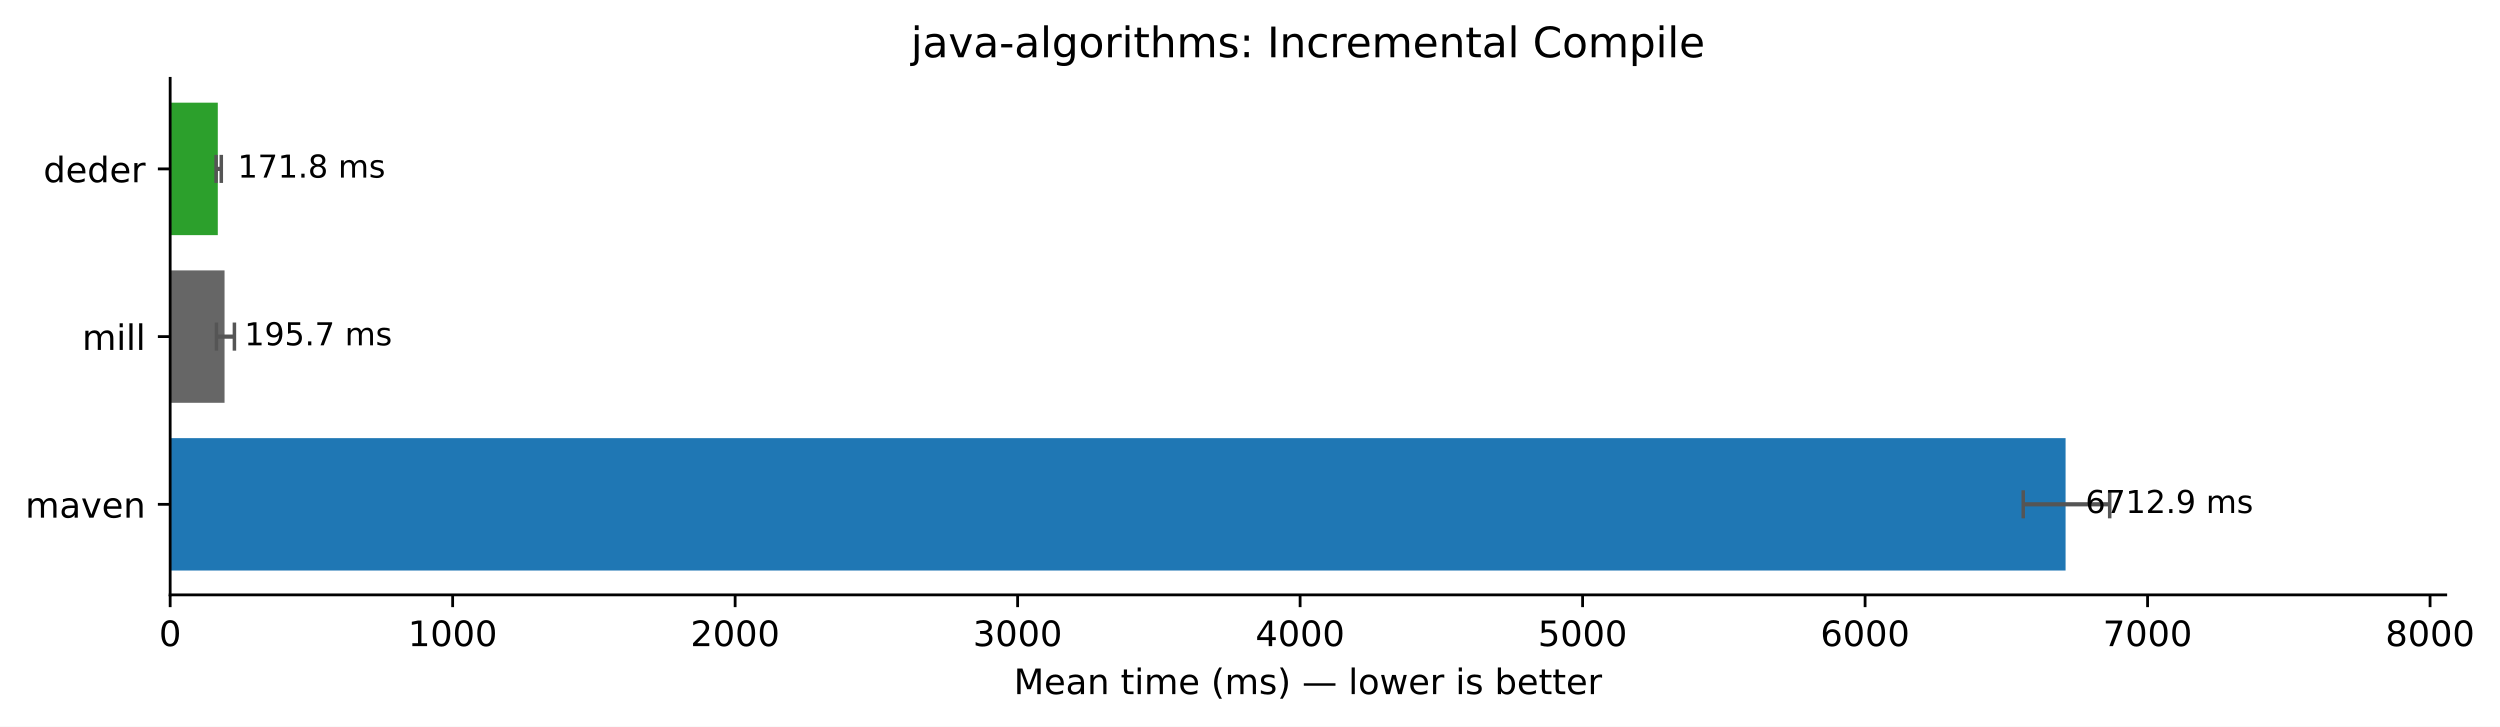
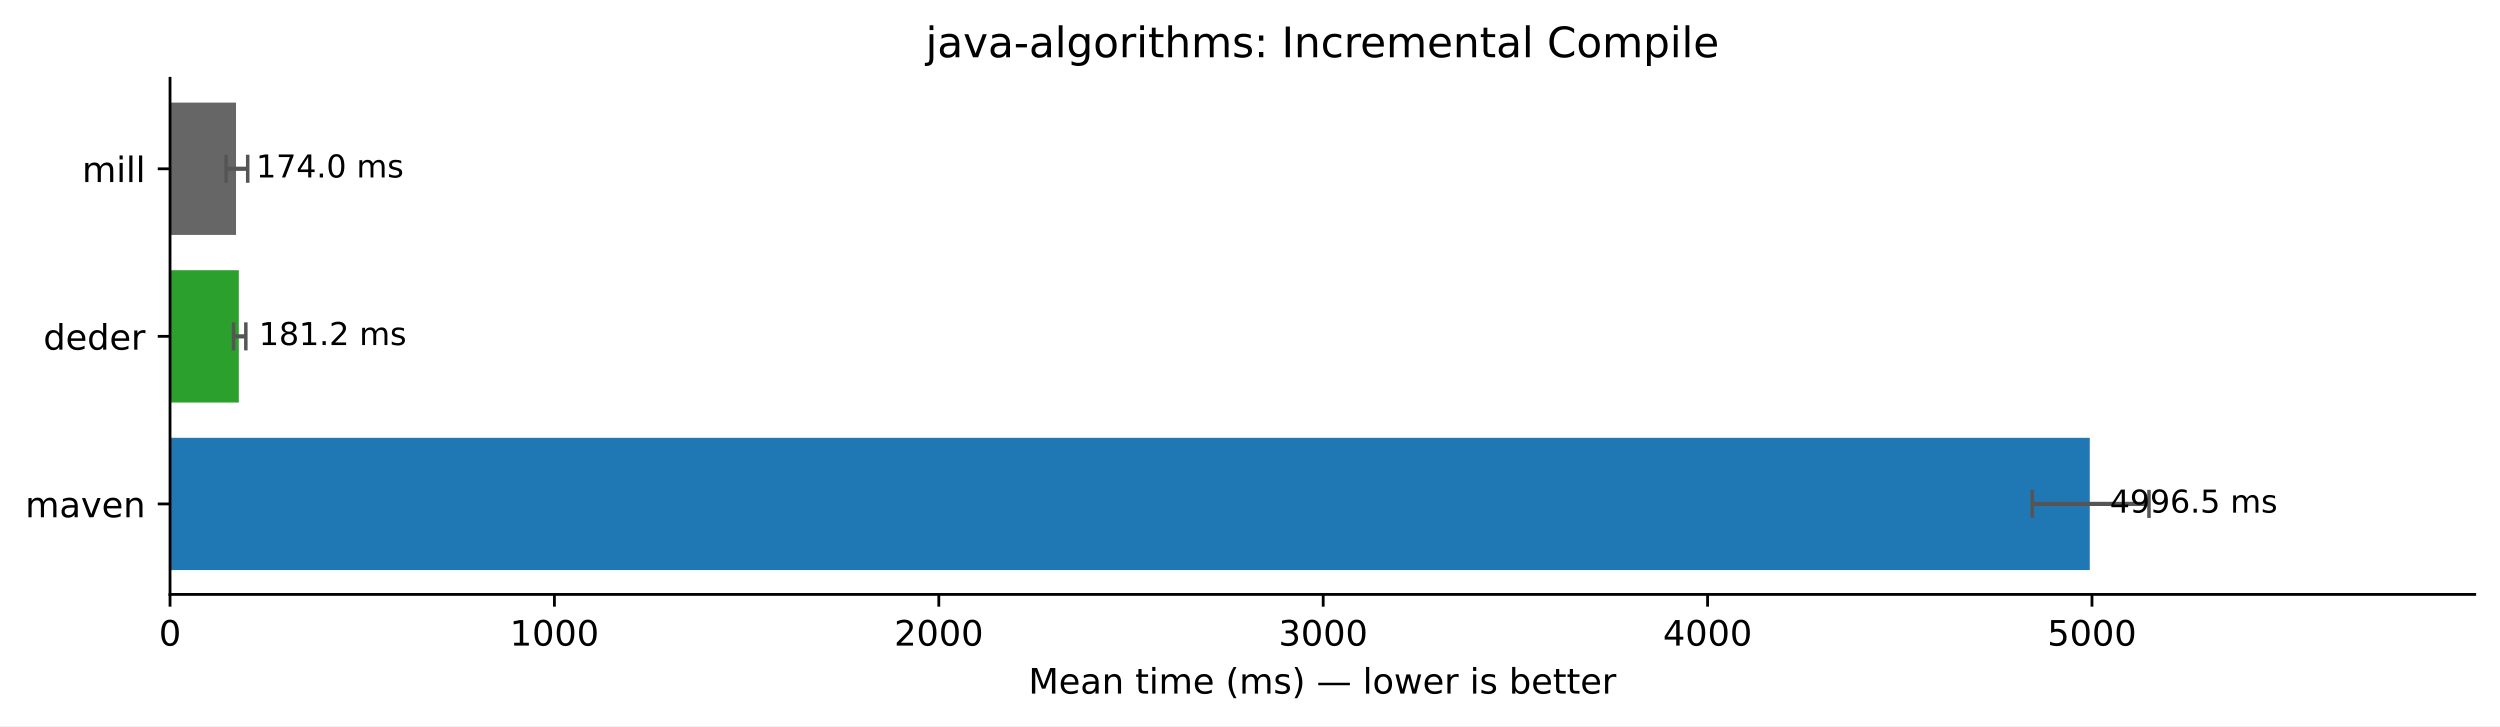
- <svg xmlns="http://www.w3.org/2000/svg" xmlns:xlink="http://www.w3.org/1999/xlink" width="712.247pt" height="207.034pt" viewBox="0 0 712.247 207.034" version="1.1">
+ <svg xmlns="http://www.w3.org/2000/svg" xmlns:xlink="http://www.w3.org/1999/xlink" width="712.788pt" height="207.034pt" viewBox="0 0 712.788 207.034" version="1.1">
  <defs>
    <style type="text/css">*{stroke-linejoin: round; stroke-linecap: butt}</style>
  </defs>
  <g id="figure_1">
    <g id="patch_1">
-       <path d="M 0 207.034  L 712.247 207.034  L 712.247 0  L 0 0  z " style="fill: #ffffff" />
+       <path d="M 0 207.034  L 712.788 207.034  L 712.788 0  L 0 0  z " style="fill: #ffffff" />
    </g>
    <g id="axes_1">
      <g id="patch_2">
-         <path d="M 48.478 169.478  L 696.783 169.478  L 696.783 22.318  L 48.478 22.318  z " style="fill: #ffffff" />
+         <path d="M 48.478 169.478  L 705.588 169.478  L 705.588 22.318  L 48.478 22.318  z " style="fill: #ffffff" />
      </g>
      <g id="patch_3">
-         <path d="M 48.478 162.789  L 588.732 162.789  L 588.732 124.566  L 48.478 124.566  z " clip-path="url(#p1478f47586)" style="fill: #1f77b4; stroke: #ffffff; stroke-width: 0.5; stroke-linejoin: miter" />
+         <path d="M 48.478 162.789  L 596.07 162.789  L 596.07 124.566  L 48.478 124.566  z " clip-path="url(#pb876ff9310)" style="fill: #1f77b4; stroke: #ffffff; stroke-width: 0.5; stroke-linejoin: miter" />
      </g>
      <g id="patch_4">
-         <path d="M 48.478 115.01  L 64.225 115.01  L 64.225 76.786  L 48.478 76.786  z " clip-path="url(#p1478f47586)" style="fill: #666666; stroke: #ffffff; stroke-width: 0.5; stroke-linejoin: miter" />
+         <path d="M 48.478 115.01  L 68.339 115.01  L 68.339 76.786  L 48.478 76.786  z " clip-path="url(#pb876ff9310)" style="fill: #2ca02c; stroke: #ffffff; stroke-width: 0.5; stroke-linejoin: miter" />
      </g>
      <g id="patch_5">
-         <path d="M 48.478 67.231  L 62.302 67.231  L 62.302 29.007  L 48.478 29.007  z " clip-path="url(#p1478f47586)" style="fill: #2ca02c; stroke: #ffffff; stroke-width: 0.5; stroke-linejoin: miter" />
+         <path d="M 48.478 67.231  L 67.546 67.231  L 67.546 29.007  L 48.478 29.007  z " clip-path="url(#pb876ff9310)" style="fill: #666666; stroke: #ffffff; stroke-width: 0.5; stroke-linejoin: miter" />
      </g>
      <g id="matplotlib.axis_1">
        <g id="xtick_1">
          <g id="line2d_1">
            <defs>
-               <path id="m30f7556186" d="M 0 0  L 0 3.5  " style="stroke: #000000; stroke-width: 0.8" />
+               <path id="m3abe43e87b" d="M 0 0  L 0 3.5  " style="stroke: #000000; stroke-width: 0.8" />
            </defs>
            <g>
-               <use xlink:href="#m30f7556186" x="48.478" y="169.478" style="stroke: #000000; stroke-width: 0.8" />
+               <use xlink:href="#m3abe43e87b" x="48.478" y="169.478" style="stroke: #000000; stroke-width: 0.8" />
            </g>
          </g>
          <g id="text_1">
            <g transform="translate(45.29688 184.0766) scale(0.1 -0.1)">
              <defs>
                <path id="DejaVuSans-30" d="M 2034 4250  Q 1547 4250 1301 3770  Q 1056 3291 1056 2328  Q 1056 1369 1301 889  Q 1547 409 2034 409  Q 2525 409 2770 889  Q 3016 1369 3016 2328  Q 3016 3291 2770 3770  Q 2525 4250 2034 4250  z M 2034 4750  Q 2819 4750 3233 4129  Q 3647 3509 3647 2328  Q 3647 1150 3233 529  Q 2819 -91 2034 -91  Q 1250 -91 836 529  Q 422 1150 422 2328  Q 422 3509 836 4129  Q 1250 4750 2034 4750  z " transform="scale(0.015625)" />
              </defs>
              <use xlink:href="#DejaVuSans-30" />
            </g>
          </g>
        </g>
        <g id="xtick_2">
          <g id="line2d_2">
            <g>
-               <use xlink:href="#m30f7556186" x="128.959" y="169.478" style="stroke: #000000; stroke-width: 0.8" />
+               <use xlink:href="#m3abe43e87b" x="158.073" y="169.478" style="stroke: #000000; stroke-width: 0.8" />
            </g>
          </g>
          <g id="text_2">
-             <g transform="translate(116.2336 184.0766) scale(0.1 -0.1)">
+             <g transform="translate(145.348 184.0766) scale(0.1 -0.1)">
              <defs>
                <path id="DejaVuSans-31" d="M 794 531  L 1825 531  L 1825 4091  L 703 3866  L 703 4441  L 1819 4666  L 2450 4666  L 2450 531  L 3481 531  L 3481 0  L 794 0  L 794 531  z " transform="scale(0.015625)" />
              </defs>
              <use xlink:href="#DejaVuSans-31" />
              <use xlink:href="#DejaVuSans-30" transform="translate(63.62305 0)" />
              <use xlink:href="#DejaVuSans-30" transform="translate(127.2461 0)" />
              <use xlink:href="#DejaVuSans-30" transform="translate(190.8691 0)" />
            </g>
          </g>
        </g>
        <g id="xtick_3">
          <g id="line2d_3">
            <g>
-               <use xlink:href="#m30f7556186" x="209.439" y="169.478" style="stroke: #000000; stroke-width: 0.8" />
+               <use xlink:href="#m3abe43e87b" x="267.668" y="169.478" style="stroke: #000000; stroke-width: 0.8" />
            </g>
          </g>
          <g id="text_3">
-             <g transform="translate(196.714 184.0766) scale(0.1 -0.1)">
+             <g transform="translate(254.9429 184.0766) scale(0.1 -0.1)">
              <defs>
                <path id="DejaVuSans-32" d="M 1228 531  L 3431 531  L 3431 0  L 469 0  L 469 531  Q 828 903 1448 1529  Q 2069 2156 2228 2338  Q 2531 2678 2651 2914  Q 2772 3150 2772 3378  Q 2772 3750 2511 3984  Q 2250 4219 1831 4219  Q 1534 4219 1204 4116  Q 875 4013 500 3803  L 500 4441  Q 881 4594 1212 4672  Q 1544 4750 1819 4750  Q 2544 4750 2975 4387  Q 3406 4025 3406 3419  Q 3406 3131 3298 2873  Q 3191 2616 2906 2266  Q 2828 2175 2409 1742  Q 1991 1309 1228 531  z " transform="scale(0.015625)" />
              </defs>
              <use xlink:href="#DejaVuSans-32" />
              <use xlink:href="#DejaVuSans-30" transform="translate(63.62305 0)" />
              <use xlink:href="#DejaVuSans-30" transform="translate(127.2461 0)" />
              <use xlink:href="#DejaVuSans-30" transform="translate(190.8691 0)" />
            </g>
          </g>
        </g>
        <g id="xtick_4">
          <g id="line2d_4">
            <g>
-               <use xlink:href="#m30f7556186" x="289.919" y="169.478" style="stroke: #000000; stroke-width: 0.8" />
+               <use xlink:href="#m3abe43e87b" x="377.263" y="169.478" style="stroke: #000000; stroke-width: 0.8" />
            </g>
          </g>
          <g id="text_4">
-             <g transform="translate(277.1945 184.0766) scale(0.1 -0.1)">
+             <g transform="translate(364.5378 184.0766) scale(0.1 -0.1)">
              <defs>
                <path id="DejaVuSans-33" d="M 2597 2516  Q 3050 2419 3304 2112  Q 3559 1806 3559 1356  Q 3559 666 3084 287  Q 2609 -91 1734 -91  Q 1441 -91 1130 -33  Q 819 25 488 141  L 488 750  Q 750 597 1062 519  Q 1375 441 1716 441  Q 2309 441 2620 675  Q 2931 909 2931 1356  Q 2931 1769 2642 2001  Q 2353 2234 1838 2234  L 1294 2234  L 1294 2753  L 1863 2753  Q 2328 2753 2575 2939  Q 2822 3125 2822 3475  Q 2822 3834 2567 4026  Q 2313 4219 1838 4219  Q 1578 4219 1281 4162  Q 984 4106 628 3988  L 628 4550  Q 988 4650 1302 4700  Q 1616 4750 1894 4750  Q 2613 4750 3031 4423  Q 3450 4097 3450 3541  Q 3450 3153 3228 2886  Q 3006 2619 2597 2516  z " transform="scale(0.015625)" />
              </defs>
              <use xlink:href="#DejaVuSans-33" />
              <use xlink:href="#DejaVuSans-30" transform="translate(63.62305 0)" />
              <use xlink:href="#DejaVuSans-30" transform="translate(127.2461 0)" />
              <use xlink:href="#DejaVuSans-30" transform="translate(190.8691 0)" />
            </g>
          </g>
        </g>
        <g id="xtick_5">
          <g id="line2d_5">
            <g>
-               <use xlink:href="#m30f7556186" x="370.4" y="169.478" style="stroke: #000000; stroke-width: 0.8" />
+               <use xlink:href="#m3abe43e87b" x="486.858" y="169.478" style="stroke: #000000; stroke-width: 0.8" />
            </g>
          </g>
          <g id="text_5">
-             <g transform="translate(357.6749 184.0766) scale(0.1 -0.1)">
+             <g transform="translate(474.1327 184.0766) scale(0.1 -0.1)">
              <defs>
                <path id="DejaVuSans-34" d="M 2419 4116  L 825 1625  L 2419 1625  L 2419 4116  z M 2253 4666  L 3047 4666  L 3047 1625  L 3713 1625  L 3713 1100  L 3047 1100  L 3047 0  L 2419 0  L 2419 1100  L 313 1100  L 313 1709  L 2253 4666  z " transform="scale(0.015625)" />
              </defs>
              <use xlink:href="#DejaVuSans-34" />
              <use xlink:href="#DejaVuSans-30" transform="translate(63.62305 0)" />
              <use xlink:href="#DejaVuSans-30" transform="translate(127.2461 0)" />
              <use xlink:href="#DejaVuSans-30" transform="translate(190.8691 0)" />
            </g>
          </g>
        </g>
        <g id="xtick_6">
          <g id="line2d_6">
            <g>
-               <use xlink:href="#m30f7556186" x="450.88" y="169.478" style="stroke: #000000; stroke-width: 0.8" />
+               <use xlink:href="#m3abe43e87b" x="596.453" y="169.478" style="stroke: #000000; stroke-width: 0.8" />
            </g>
          </g>
          <g id="text_6">
-             <g transform="translate(438.1554 184.0766) scale(0.1 -0.1)">
+             <g transform="translate(583.7276 184.0766) scale(0.1 -0.1)">
              <defs>
                <path id="DejaVuSans-35" d="M 691 4666  L 3169 4666  L 3169 4134  L 1269 4134  L 1269 2991  Q 1406 3038 1543 3061  Q 1681 3084 1819 3084  Q 2600 3084 3056 2656  Q 3513 2228 3513 1497  Q 3513 744 3044 326  Q 2575 -91 1722 -91  Q 1428 -91 1123 -41  Q 819 9 494 109  L 494 744  Q 775 591 1075 516  Q 1375 441 1709 441  Q 2250 441 2565 725  Q 2881 1009 2881 1497  Q 2881 1984 2565 2268  Q 2250 2553 1709 2553  Q 1456 2553 1204 2497  Q 953 2441 691 2322  L 691 4666  z " transform="scale(0.015625)" />
              </defs>
              <use xlink:href="#DejaVuSans-35" />
              <use xlink:href="#DejaVuSans-30" transform="translate(63.62305 0)" />
              <use xlink:href="#DejaVuSans-30" transform="translate(127.2461 0)" />
              <use xlink:href="#DejaVuSans-30" transform="translate(190.8691 0)" />
            </g>
          </g>
        </g>
-         <g id="xtick_7">
-           <g id="line2d_7">
-             <g>
-               <use xlink:href="#m30f7556186" x="531.361" y="169.478" style="stroke: #000000; stroke-width: 0.8" />
-             </g>
-           </g>
-           <g id="text_7">
-             <g transform="translate(518.6358 184.0766) scale(0.1 -0.1)">
-               <defs>
-                 <path id="DejaVuSans-36" d="M 2113 2584  Q 1688 2584 1439 2293  Q 1191 2003 1191 1497  Q 1191 994 1439 701  Q 1688 409 2113 409  Q 2538 409 2786 701  Q 3034 994 3034 1497  Q 3034 2003 2786 2293  Q 2538 2584 2113 2584  z M 3366 4563  L 3366 3988  Q 3128 4100 2886 4159  Q 2644 4219 2406 4219  Q 1781 4219 1451 3797  Q 1122 3375 1075 2522  Q 1259 2794 1537 2939  Q 1816 3084 2150 3084  Q 2853 3084 3261 2657  Q 3669 2231 3669 1497  Q 3669 778 3244 343  Q 2819 -91 2113 -91  Q 1303 -91 875 529  Q 447 1150 447 2328  Q 447 3434 972 4092  Q 1497 4750 2381 4750  Q 2619 4750 2861 4703  Q 3103 4656 3366 4563  z " transform="scale(0.015625)" />
-               </defs>
-               <use xlink:href="#DejaVuSans-36" />
-               <use xlink:href="#DejaVuSans-30" transform="translate(63.62305 0)" />
-               <use xlink:href="#DejaVuSans-30" transform="translate(127.2461 0)" />
-               <use xlink:href="#DejaVuSans-30" transform="translate(190.8691 0)" />
-             </g>
-           </g>
-         </g>
-         <g id="xtick_8">
-           <g id="line2d_8">
-             <g>
-               <use xlink:href="#m30f7556186" x="611.841" y="169.478" style="stroke: #000000; stroke-width: 0.8" />
-             </g>
-           </g>
-           <g id="text_8">
-             <g transform="translate(599.1163 184.0766) scale(0.1 -0.1)">
-               <defs>
-                 <path id="DejaVuSans-37" d="M 525 4666  L 3525 4666  L 3525 4397  L 1831 0  L 1172 0  L 2766 4134  L 525 4134  L 525 4666  z " transform="scale(0.015625)" />
-               </defs>
-               <use xlink:href="#DejaVuSans-37" />
-               <use xlink:href="#DejaVuSans-30" transform="translate(63.62305 0)" />
-               <use xlink:href="#DejaVuSans-30" transform="translate(127.2461 0)" />
-               <use xlink:href="#DejaVuSans-30" transform="translate(190.8691 0)" />
-             </g>
-           </g>
-         </g>
-         <g id="xtick_9">
-           <g id="line2d_9">
-             <g>
-               <use xlink:href="#m30f7556186" x="692.322" y="169.478" style="stroke: #000000; stroke-width: 0.8" />
-             </g>
-           </g>
-           <g id="text_9">
-             <g transform="translate(679.5967 184.0766) scale(0.1 -0.1)">
-               <defs>
-                 <path id="DejaVuSans-38" d="M 2034 2216  Q 1584 2216 1326 1975  Q 1069 1734 1069 1313  Q 1069 891 1326 650  Q 1584 409 2034 409  Q 2484 409 2743 651  Q 3003 894 3003 1313  Q 3003 1734 2745 1975  Q 2488 2216 2034 2216  z M 1403 2484  Q 997 2584 770 2862  Q 544 3141 544 3541  Q 544 4100 942 4425  Q 1341 4750 2034 4750  Q 2731 4750 3128 4425  Q 3525 4100 3525 3541  Q 3525 3141 3298 2862  Q 3072 2584 2669 2484  Q 3125 2378 3379 2068  Q 3634 1759 3634 1313  Q 3634 634 3220 271  Q 2806 -91 2034 -91  Q 1263 -91 848 271  Q 434 634 434 1313  Q 434 1759 690 2068  Q 947 2378 1403 2484  z M 1172 3481  Q 1172 3119 1398 2916  Q 1625 2713 2034 2713  Q 2441 2713 2670 2916  Q 2900 3119 2900 3481  Q 2900 3844 2670 4047  Q 2441 4250 2034 4250  Q 1625 4250 1398 4047  Q 1172 3844 1172 3481  z " transform="scale(0.015625)" />
-               </defs>
-               <use xlink:href="#DejaVuSans-38" />
-               <use xlink:href="#DejaVuSans-30" transform="translate(63.62305 0)" />
-               <use xlink:href="#DejaVuSans-30" transform="translate(127.2461 0)" />
-               <use xlink:href="#DejaVuSans-30" transform="translate(190.8691 0)" />
-             </g>
-           </g>
-         </g>
-         <g id="text_10">
-           <g transform="translate(288.8337 197.7547) scale(0.1 -0.1)">
+         <g id="text_7">
+           <g transform="translate(293.2362 197.7547) scale(0.1 -0.1)">
            <defs>
              <path id="DejaVuSans-4d" d="M 628 4666  L 1569 4666  L 2759 1491  L 3956 4666  L 4897 4666  L 4897 0  L 4281 0  L 4281 4097  L 3078 897  L 2444 897  L 1241 4097  L 1241 0  L 628 0  L 628 4666  z " transform="scale(0.015625)" />
              <path id="DejaVuSans-65" d="M 3597 1894  L 3597 1613  L 953 1613  Q 991 1019 1311 708  Q 1631 397 2203 397  Q 2534 397 2845 478  Q 3156 559 3463 722  L 3463 178  Q 3153 47 2828 -22  Q 2503 -91 2169 -91  Q 1331 -91 842 396  Q 353 884 353 1716  Q 353 2575 817 3079  Q 1281 3584 2069 3584  Q 2775 3584 3186 3129  Q 3597 2675 3597 1894  z M 3022 2063  Q 3016 2534 2758 2815  Q 2500 3097 2075 3097  Q 1594 3097 1305 2825  Q 1016 2553 972 2059  L 3022 2063  z " transform="scale(0.015625)" />
              <path id="DejaVuSans-61" d="M 2194 1759  Q 1497 1759 1228 1600  Q 959 1441 959 1056  Q 959 750 1161 570  Q 1363 391 1709 391  Q 2188 391 2477 730  Q 2766 1069 2766 1631  L 2766 1759  L 2194 1759  z M 3341 1997  L 3341 0  L 2766 0  L 2766 531  Q 2569 213 2275 61  Q 1981 -91 1556 -91  Q 1019 -91 701 211  Q 384 513 384 1019  Q 384 1609 779 1909  Q 1175 2209 1959 2209  L 2766 2209  L 2766 2266  Q 2766 2663 2505 2880  Q 2244 3097 1772 3097  Q 1472 3097 1187 3025  Q 903 2953 641 2809  L 641 3341  Q 956 3463 1253 3523  Q 1550 3584 1831 3584  Q 2591 3584 2966 3190  Q 3341 2797 3341 1997  z " transform="scale(0.015625)" />
              <path id="DejaVuSans-6e" d="M 3513 2113  L 3513 0  L 2938 0  L 2938 2094  Q 2938 2591 2744 2837  Q 2550 3084 2163 3084  Q 1697 3084 1428 2787  Q 1159 2491 1159 1978  L 1159 0  L 581 0  L 581 3500  L 1159 3500  L 1159 2956  Q 1366 3272 1645 3428  Q 1925 3584 2291 3584  Q 2894 3584 3203 3211  Q 3513 2838 3513 2113  z " transform="scale(0.015625)" />
              <path id="DejaVuSans-20" transform="scale(0.015625)" />
              <path id="DejaVuSans-74" d="M 1172 4494  L 1172 3500  L 2356 3500  L 2356 3053  L 1172 3053  L 1172 1153  Q 1172 725 1289 603  Q 1406 481 1766 481  L 2356 481  L 2356 0  L 1766 0  Q 1100 0 847 248  Q 594 497 594 1153  L 594 3053  L 172 3053  L 172 3500  L 594 3500  L 594 4494  L 1172 4494  z " transform="scale(0.015625)" />
              <path id="DejaVuSans-69" d="M 603 3500  L 1178 3500  L 1178 0  L 603 0  L 603 3500  z M 603 4863  L 1178 4863  L 1178 4134  L 603 4134  L 603 4863  z " transform="scale(0.015625)" />
              <path id="DejaVuSans-6d" d="M 3328 2828  Q 3544 3216 3844 3400  Q 4144 3584 4550 3584  Q 5097 3584 5394 3201  Q 5691 2819 5691 2113  L 5691 0  L 5113 0  L 5113 2094  Q 5113 2597 4934 2840  Q 4756 3084 4391 3084  Q 3944 3084 3684 2787  Q 3425 2491 3425 1978  L 3425 0  L 2847 0  L 2847 2094  Q 2847 2600 2669 2842  Q 2491 3084 2119 3084  Q 1678 3084 1418 2786  Q 1159 2488 1159 1978  L 1159 0  L 581 0  L 581 3500  L 1159 3500  L 1159 2956  Q 1356 3278 1631 3431  Q 1906 3584 2284 3584  Q 2666 3584 2933 3390  Q 3200 3197 3328 2828  z " transform="scale(0.015625)" />
              <path id="DejaVuSans-28" d="M 1984 4856  Q 1566 4138 1362 3434  Q 1159 2731 1159 2009  Q 1159 1288 1364 580  Q 1569 -128 1984 -844  L 1484 -844  Q 1016 -109 783 600  Q 550 1309 550 2009  Q 550 2706 781 3412  Q 1013 4119 1484 4856  L 1984 4856  z " transform="scale(0.015625)" />
              <path id="DejaVuSans-73" d="M 2834 3397  L 2834 2853  Q 2591 2978 2328 3040  Q 2066 3103 1784 3103  Q 1356 3103 1142 2972  Q 928 2841 928 2578  Q 928 2378 1081 2264  Q 1234 2150 1697 2047  L 1894 2003  Q 2506 1872 2764 1633  Q 3022 1394 3022 966  Q 3022 478 2636 193  Q 2250 -91 1575 -91  Q 1294 -91 989 -36  Q 684 19 347 128  L 347 722  Q 666 556 975 473  Q 1284 391 1588 391  Q 1994 391 2212 530  Q 2431 669 2431 922  Q 2431 1156 2273 1281  Q 2116 1406 1581 1522  L 1381 1569  Q 847 1681 609 1914  Q 372 2147 372 2553  Q 372 3047 722 3315  Q 1072 3584 1716 3584  Q 2034 3584 2315 3537  Q 2597 3491 2834 3397  z " transform="scale(0.015625)" />
              <path id="DejaVuSans-29" d="M 513 4856  L 1013 4856  Q 1481 4119 1714 3412  Q 1947 2706 1947 2009  Q 1947 1309 1714 600  Q 1481 -109 1013 -844  L 513 -844  Q 928 -128 1133 580  Q 1338 1288 1338 2009  Q 1338 2731 1133 3434  Q 928 4138 513 4856  z " transform="scale(0.015625)" />
              <path id="DejaVuSans-2014" d="M 313 1978  L 6088 1978  L 6088 1528  L 313 1528  L 313 1978  z " transform="scale(0.015625)" />
              <path id="DejaVuSans-6c" d="M 603 4863  L 1178 4863  L 1178 0  L 603 0  L 603 4863  z " transform="scale(0.015625)" />
              <path id="DejaVuSans-6f" d="M 1959 3097  Q 1497 3097 1228 2736  Q 959 2375 959 1747  Q 959 1119 1226 758  Q 1494 397 1959 397  Q 2419 397 2687 759  Q 2956 1122 2956 1747  Q 2956 2369 2687 2733  Q 2419 3097 1959 3097  z M 1959 3584  Q 2709 3584 3137 3096  Q 3566 2609 3566 1747  Q 3566 888 3137 398  Q 2709 -91 1959 -91  Q 1206 -91 779 398  Q 353 888 353 1747  Q 353 2609 779 3096  Q 1206 3584 1959 3584  z " transform="scale(0.015625)" />
              <path id="DejaVuSans-77" d="M 269 3500  L 844 3500  L 1563 769  L 2278 3500  L 2956 3500  L 3675 769  L 4391 3500  L 4966 3500  L 4050 0  L 3372 0  L 2619 2869  L 1863 0  L 1184 0  L 269 3500  z " transform="scale(0.015625)" />
              <path id="DejaVuSans-72" d="M 2631 2963  Q 2534 3019 2420 3045  Q 2306 3072 2169 3072  Q 1681 3072 1420 2755  Q 1159 2438 1159 1844  L 1159 0  L 581 0  L 581 3500  L 1159 3500  L 1159 2956  Q 1341 3275 1631 3429  Q 1922 3584 2338 3584  Q 2397 3584 2469 3576  Q 2541 3569 2628 3553  L 2631 2963  z " transform="scale(0.015625)" />
              <path id="DejaVuSans-62" d="M 3116 1747  Q 3116 2381 2855 2742  Q 2594 3103 2138 3103  Q 1681 3103 1420 2742  Q 1159 2381 1159 1747  Q 1159 1113 1420 752  Q 1681 391 2138 391  Q 2594 391 2855 752  Q 3116 1113 3116 1747  z M 1159 2969  Q 1341 3281 1617 3432  Q 1894 3584 2278 3584  Q 2916 3584 3314 3078  Q 3713 2572 3713 1747  Q 3713 922 3314 415  Q 2916 -91 2278 -91  Q 1894 -91 1617 61  Q 1341 213 1159 525  L 1159 0  L 581 0  L 581 4863  L 1159 4863  L 1159 2969  z " transform="scale(0.015625)" />
            </defs>
            <use xlink:href="#DejaVuSans-4d" />
            <use xlink:href="#DejaVuSans-65" transform="translate(86.2793 0)" />
            <use xlink:href="#DejaVuSans-61" transform="translate(147.8027 0)" />
            <use xlink:href="#DejaVuSans-6e" transform="translate(209.082 0)" />
            <use xlink:href="#DejaVuSans-20" transform="translate(272.4609 0)" />
            <use xlink:href="#DejaVuSans-74" transform="translate(304.248 0)" />
            <use xlink:href="#DejaVuSans-69" transform="translate(343.457 0)" />
            <use xlink:href="#DejaVuSans-6d" transform="translate(371.2402 0)" />
            <use xlink:href="#DejaVuSans-65" transform="translate(468.6523 0)" />
            <use xlink:href="#DejaVuSans-20" transform="translate(530.1758 0)" />
            <use xlink:href="#DejaVuSans-28" transform="translate(561.9629 0)" />
            <use xlink:href="#DejaVuSans-6d" transform="translate(600.9766 0)" />
            <use xlink:href="#DejaVuSans-73" transform="translate(698.3887 0)" />
            <use xlink:href="#DejaVuSans-29" transform="translate(750.4883 0)" />
            <use xlink:href="#DejaVuSans-20" transform="translate(789.502 0)" />
            <use xlink:href="#DejaVuSans-2014" transform="translate(821.2891 0)" />
            <use xlink:href="#DejaVuSans-20" transform="translate(921.2891 0)" />
            <use xlink:href="#DejaVuSans-6c" transform="translate(953.0762 0)" />
            <use xlink:href="#DejaVuSans-6f" transform="translate(980.8594 0)" />
            <use xlink:href="#DejaVuSans-77" transform="translate(1042.041 0)" />
            <use xlink:href="#DejaVuSans-65" transform="translate(1123.828 0)" />
            <use xlink:href="#DejaVuSans-72" transform="translate(1185.352 0)" />
            <use xlink:href="#DejaVuSans-20" transform="translate(1226.465 0)" />
            <use xlink:href="#DejaVuSans-69" transform="translate(1258.252 0)" />
            <use xlink:href="#DejaVuSans-73" transform="translate(1286.035 0)" />
            <use xlink:href="#DejaVuSans-20" transform="translate(1338.135 0)" />
            <use xlink:href="#DejaVuSans-62" transform="translate(1369.922 0)" />
            <use xlink:href="#DejaVuSans-65" transform="translate(1433.398 0)" />
            <use xlink:href="#DejaVuSans-74" transform="translate(1494.922 0)" />
            <use xlink:href="#DejaVuSans-74" transform="translate(1534.131 0)" />
            <use xlink:href="#DejaVuSans-65" transform="translate(1573.34 0)" />
            <use xlink:href="#DejaVuSans-72" transform="translate(1634.863 0)" />
          </g>
        </g>
      </g>
      <g id="matplotlib.axis_2">
        <g id="ytick_1">
-           <g id="line2d_10">
+           <g id="line2d_7">
            <defs>
-               <path id="m000ea83aa6" d="M 0 0  L -3.5 0  " style="stroke: #000000; stroke-width: 0.8" />
+               <path id="m8035568a9f" d="M 0 0  L -3.5 0  " style="stroke: #000000; stroke-width: 0.8" />
            </defs>
            <g>
-               <use xlink:href="#m000ea83aa6" x="48.478" y="143.677" style="stroke: #000000; stroke-width: 0.8" />
-             </g>
-           </g>
-           <g id="text_11">
+               <use xlink:href="#m8035568a9f" x="48.478" y="143.677" style="stroke: #000000; stroke-width: 0.8" />
+             </g>
+           </g>
+           <g id="text_8">
            <g transform="translate(7.2 147.4766) scale(0.1 -0.1)">
              <defs>
                <path id="DejaVuSans-76" d="M 191 3500  L 800 3500  L 1894 563  L 2988 3500  L 3597 3500  L 2284 0  L 1503 0  L 191 3500  z " transform="scale(0.015625)" />
              </defs>
              <use xlink:href="#DejaVuSans-6d" />
              <use xlink:href="#DejaVuSans-61" transform="translate(97.41211 0)" />
              <use xlink:href="#DejaVuSans-76" transform="translate(158.6914 0)" />
              <use xlink:href="#DejaVuSans-65" transform="translate(217.8711 0)" />
              <use xlink:href="#DejaVuSans-6e" transform="translate(279.3945 0)" />
            </g>
          </g>
        </g>
        <g id="ytick_2">
-           <g id="line2d_11">
-             <g>
-               <use xlink:href="#m000ea83aa6" x="48.478" y="95.898" style="stroke: #000000; stroke-width: 0.8" />
-             </g>
-           </g>
-           <g id="text_12">
-             <g transform="translate(23.40312 99.69734) scale(0.1 -0.1)">
-               <use xlink:href="#DejaVuSans-6d" />
-               <use xlink:href="#DejaVuSans-69" transform="translate(97.41211 0)" />
-               <use xlink:href="#DejaVuSans-6c" transform="translate(125.1953 0)" />
-               <use xlink:href="#DejaVuSans-6c" transform="translate(152.9785 0)" />
-             </g>
-           </g>
-         </g>
-         <g id="ytick_3">
-           <g id="line2d_12">
-             <g>
-               <use xlink:href="#m000ea83aa6" x="48.478" y="48.119" style="stroke: #000000; stroke-width: 0.8" />
-             </g>
-           </g>
-           <g id="text_13">
-             <g transform="translate(12.36406 51.91812) scale(0.1 -0.1)">
+           <g id="line2d_8">
+             <g>
+               <use xlink:href="#m8035568a9f" x="48.478" y="95.898" style="stroke: #000000; stroke-width: 0.8" />
+             </g>
+           </g>
+           <g id="text_9">
+             <g transform="translate(12.36406 99.69734) scale(0.1 -0.1)">
              <defs>
                <path id="DejaVuSans-64" d="M 2906 2969  L 2906 4863  L 3481 4863  L 3481 0  L 2906 0  L 2906 525  Q 2725 213 2448 61  Q 2172 -91 1784 -91  Q 1150 -91 751 415  Q 353 922 353 1747  Q 353 2572 751 3078  Q 1150 3584 1784 3584  Q 2172 3584 2448 3432  Q 2725 3281 2906 2969  z M 947 1747  Q 947 1113 1208 752  Q 1469 391 1925 391  Q 2381 391 2643 752  Q 2906 1113 2906 1747  Q 2906 2381 2643 2742  Q 2381 3103 1925 3103  Q 1469 3103 1208 2742  Q 947 2381 947 1747  z " transform="scale(0.015625)" />
              </defs>
              <use xlink:href="#DejaVuSans-64" />
              <use xlink:href="#DejaVuSans-65" transform="translate(63.47656 0)" />
              <use xlink:href="#DejaVuSans-64" transform="translate(125 0)" />
              <use xlink:href="#DejaVuSans-65" transform="translate(188.4766 0)" />
              <use xlink:href="#DejaVuSans-72" transform="translate(250 0)" />
            </g>
          </g>
        </g>
+         <g id="ytick_3">
+           <g id="line2d_9">
+             <g>
+               <use xlink:href="#m8035568a9f" x="48.478" y="48.119" style="stroke: #000000; stroke-width: 0.8" />
+             </g>
+           </g>
+           <g id="text_10">
+             <g transform="translate(23.40312 51.91812) scale(0.1 -0.1)">
+               <use xlink:href="#DejaVuSans-6d" />
+               <use xlink:href="#DejaVuSans-69" transform="translate(97.41211 0)" />
+               <use xlink:href="#DejaVuSans-6c" transform="translate(125.1953 0)" />
+               <use xlink:href="#DejaVuSans-6c" transform="translate(152.9785 0)" />
+             </g>
+           </g>
+         </g>
      </g>
      <g id="LineCollection_1">
-         <path d="M 576.414 143.677  L 601.05 143.677  " clip-path="url(#p1478f47586)" style="fill: none; stroke: #555555; stroke-width: 1.2" />
-         <path d="M 61.667 95.898  L 66.783 95.898  " clip-path="url(#p1478f47586)" style="fill: none; stroke: #555555; stroke-width: 1.2" />
-         <path d="M 61.56 48.119  L 63.044 48.119  " clip-path="url(#p1478f47586)" style="fill: none; stroke: #555555; stroke-width: 1.2" />
-       </g>
-       <g id="line2d_13">
+         <path d="M 579.431 143.677  L 612.708 143.677  " clip-path="url(#pb876ff9310)" style="fill: none; stroke: #555555; stroke-width: 1.2" />
+         <path d="M 66.587 95.898  L 70.091 95.898  " clip-path="url(#pb876ff9310)" style="fill: none; stroke: #555555; stroke-width: 1.2" />
+         <path d="M 64.466 48.119  L 70.626 48.119  " clip-path="url(#pb876ff9310)" style="fill: none; stroke: #555555; stroke-width: 1.2" />
+       </g>
+       <g id="line2d_10">
        <defs>
-           <path id="maaead8be85" d="M 0 4  L 0 -4  " style="stroke: #555555" />
+           <path id="mc88e802370" d="M 0 4  L 0 -4  " style="stroke: #555555" />
        </defs>
-         <g clip-path="url(#p1478f47586)">
-           <use xlink:href="#maaead8be85" x="576.414" y="143.677" style="fill: #1f77b4; stroke: #555555" />
-           <use xlink:href="#maaead8be85" x="61.667" y="95.898" style="fill: #1f77b4; stroke: #555555" />
-           <use xlink:href="#maaead8be85" x="61.56" y="48.119" style="fill: #1f77b4; stroke: #555555" />
-         </g>
-       </g>
-       <g id="line2d_14">
-         <g clip-path="url(#p1478f47586)">
-           <use xlink:href="#maaead8be85" x="601.05" y="143.677" style="fill: #1f77b4; stroke: #555555" />
-           <use xlink:href="#maaead8be85" x="66.783" y="95.898" style="fill: #1f77b4; stroke: #555555" />
-           <use xlink:href="#maaead8be85" x="63.044" y="48.119" style="fill: #1f77b4; stroke: #555555" />
+         <g clip-path="url(#pb876ff9310)">
+           <use xlink:href="#mc88e802370" x="579.431" y="143.677" style="fill: #1f77b4; stroke: #555555" />
+           <use xlink:href="#mc88e802370" x="66.587" y="95.898" style="fill: #1f77b4; stroke: #555555" />
+           <use xlink:href="#mc88e802370" x="64.466" y="48.119" style="fill: #1f77b4; stroke: #555555" />
+         </g>
+       </g>
+       <g id="line2d_11">
+         <g clip-path="url(#pb876ff9310)">
+           <use xlink:href="#mc88e802370" x="612.708" y="143.677" style="fill: #1f77b4; stroke: #555555" />
+           <use xlink:href="#mc88e802370" x="70.091" y="95.898" style="fill: #1f77b4; stroke: #555555" />
+           <use xlink:href="#mc88e802370" x="70.626" y="48.119" style="fill: #1f77b4; stroke: #555555" />
        </g>
      </g>
      <g id="patch_6">
        <path d="M 48.478 169.478  L 48.478 22.318  " style="fill: none; stroke: #000000; stroke-width: 0.8; stroke-linejoin: miter; stroke-linecap: square" />
      </g>
      <g id="patch_7">
-         <path d="M 48.478 169.478  L 696.783 169.478  " style="fill: none; stroke: #000000; stroke-width: 0.8; stroke-linejoin: miter; stroke-linecap: square" />
-       </g>
-       <g id="text_14">
-         <g transform="translate(594.1347 146.1608) scale(0.09 -0.09)">
+         <path d="M 48.478 169.478  L 705.588 169.478  " style="fill: none; stroke: #000000; stroke-width: 0.8; stroke-linejoin: miter; stroke-linecap: square" />
+       </g>
+       <g id="text_11">
+         <g transform="translate(601.5457 146.1608) scale(0.09 -0.09)">
          <defs>
+             <path id="DejaVuSans-39" d="M 703 97  L 703 672  Q 941 559 1184 500  Q 1428 441 1663 441  Q 2288 441 2617 861  Q 2947 1281 2994 2138  Q 2813 1869 2534 1725  Q 2256 1581 1919 1581  Q 1219 1581 811 2004  Q 403 2428 403 3163  Q 403 3881 828 4315  Q 1253 4750 1959 4750  Q 2769 4750 3195 4129  Q 3622 3509 3622 2328  Q 3622 1225 3098 567  Q 2575 -91 1691 -91  Q 1453 -91 1209 -44  Q 966 3 703 97  z M 1959 2075  Q 2384 2075 2632 2365  Q 2881 2656 2881 3163  Q 2881 3666 2632 3958  Q 2384 4250 1959 4250  Q 1534 4250 1286 3958  Q 1038 3666 1038 3163  Q 1038 2656 1286 2365  Q 1534 2075 1959 2075  z " transform="scale(0.015625)" />
+             <path id="DejaVuSans-36" d="M 2113 2584  Q 1688 2584 1439 2293  Q 1191 2003 1191 1497  Q 1191 994 1439 701  Q 1688 409 2113 409  Q 2538 409 2786 701  Q 3034 994 3034 1497  Q 3034 2003 2786 2293  Q 2538 2584 2113 2584  z M 3366 4563  L 3366 3988  Q 3128 4100 2886 4159  Q 2644 4219 2406 4219  Q 1781 4219 1451 3797  Q 1122 3375 1075 2522  Q 1259 2794 1537 2939  Q 1816 3084 2150 3084  Q 2853 3084 3261 2657  Q 3669 2231 3669 1497  Q 3669 778 3244 343  Q 2819 -91 2113 -91  Q 1303 -91 875 529  Q 447 1150 447 2328  Q 447 3434 972 4092  Q 1497 4750 2381 4750  Q 2619 4750 2861 4703  Q 3103 4656 3366 4563  z " transform="scale(0.015625)" />
            <path id="DejaVuSans-2e" d="M 684 794  L 1344 794  L 1344 0  L 684 0  L 684 794  z " transform="scale(0.015625)" />
-             <path id="DejaVuSans-39" d="M 703 97  L 703 672  Q 941 559 1184 500  Q 1428 441 1663 441  Q 2288 441 2617 861  Q 2947 1281 2994 2138  Q 2813 1869 2534 1725  Q 2256 1581 1919 1581  Q 1219 1581 811 2004  Q 403 2428 403 3163  Q 403 3881 828 4315  Q 1253 4750 1959 4750  Q 2769 4750 3195 4129  Q 3622 3509 3622 2328  Q 3622 1225 3098 567  Q 2575 -91 1691 -91  Q 1453 -91 1209 -44  Q 966 3 703 97  z M 1959 2075  Q 2384 2075 2632 2365  Q 2881 2656 2881 3163  Q 2881 3666 2632 3958  Q 2384 4250 1959 4250  Q 1534 4250 1286 3958  Q 1038 3666 1038 3163  Q 1038 2656 1286 2365  Q 1534 2075 1959 2075  z " transform="scale(0.015625)" />
          </defs>
-           <use xlink:href="#DejaVuSans-36" />
-           <use xlink:href="#DejaVuSans-37" transform="translate(63.62305 0)" />
-           <use xlink:href="#DejaVuSans-31" transform="translate(127.2461 0)" />
-           <use xlink:href="#DejaVuSans-32" transform="translate(190.8691 0)" />
+           <use xlink:href="#DejaVuSans-34" />
+           <use xlink:href="#DejaVuSans-39" transform="translate(63.62305 0)" />
+           <use xlink:href="#DejaVuSans-39" transform="translate(127.2461 0)" />
+           <use xlink:href="#DejaVuSans-36" transform="translate(190.8691 0)" />
          <use xlink:href="#DejaVuSans-2e" transform="translate(254.4922 0)" />
-           <use xlink:href="#DejaVuSans-39" transform="translate(286.2793 0)" />
+           <use xlink:href="#DejaVuSans-35" transform="translate(286.2793 0)" />
          <use xlink:href="#DejaVuSans-20" transform="translate(349.9023 0)" />
          <use xlink:href="#DejaVuSans-6d" transform="translate(381.6895 0)" />
          <use xlink:href="#DejaVuSans-73" transform="translate(479.1016 0)" />
        </g>
      </g>
-       <g id="text_15">
-         <g transform="translate(69.62778 98.38156) scale(0.09 -0.09)">
+       <g id="text_12">
+         <g transform="translate(73.81493 98.38156) scale(0.09 -0.09)">
+           <defs>
+             <path id="DejaVuSans-38" d="M 2034 2216  Q 1584 2216 1326 1975  Q 1069 1734 1069 1313  Q 1069 891 1326 650  Q 1584 409 2034 409  Q 2484 409 2743 651  Q 3003 894 3003 1313  Q 3003 1734 2745 1975  Q 2488 2216 2034 2216  z M 1403 2484  Q 997 2584 770 2862  Q 544 3141 544 3541  Q 544 4100 942 4425  Q 1341 4750 2034 4750  Q 2731 4750 3128 4425  Q 3525 4100 3525 3541  Q 3525 3141 3298 2862  Q 3072 2584 2669 2484  Q 3125 2378 3379 2068  Q 3634 1759 3634 1313  Q 3634 634 3220 271  Q 2806 -91 2034 -91  Q 1263 -91 848 271  Q 434 634 434 1313  Q 434 1759 690 2068  Q 947 2378 1403 2484  z M 1172 3481  Q 1172 3119 1398 2916  Q 1625 2713 2034 2713  Q 2441 2713 2670 2916  Q 2900 3119 2900 3481  Q 2900 3844 2670 4047  Q 2441 4250 2034 4250  Q 1625 4250 1398 4047  Q 1172 3844 1172 3481  z " transform="scale(0.015625)" />
+           </defs>
          <use xlink:href="#DejaVuSans-31" />
-           <use xlink:href="#DejaVuSans-39" transform="translate(63.62305 0)" />
-           <use xlink:href="#DejaVuSans-35" transform="translate(127.2461 0)" />
+           <use xlink:href="#DejaVuSans-38" transform="translate(63.62305 0)" />
+           <use xlink:href="#DejaVuSans-31" transform="translate(127.2461 0)" />
          <use xlink:href="#DejaVuSans-2e" transform="translate(190.8691 0)" />
-           <use xlink:href="#DejaVuSans-37" transform="translate(222.6562 0)" />
+           <use xlink:href="#DejaVuSans-32" transform="translate(222.6562 0)" />
          <use xlink:href="#DejaVuSans-20" transform="translate(286.2793 0)" />
          <use xlink:href="#DejaVuSans-6d" transform="translate(318.0664 0)" />
          <use xlink:href="#DejaVuSans-73" transform="translate(415.4785 0)" />
        </g>
      </g>
-       <g id="text_16">
-         <g transform="translate(67.70443 50.60234) scale(0.09 -0.09)">
+       <g id="text_13">
+         <g transform="translate(73.02186 50.60234) scale(0.09 -0.09)">
+           <defs>
+             <path id="DejaVuSans-37" d="M 525 4666  L 3525 4666  L 3525 4397  L 1831 0  L 1172 0  L 2766 4134  L 525 4134  L 525 4666  z " transform="scale(0.015625)" />
+           </defs>
          <use xlink:href="#DejaVuSans-31" />
          <use xlink:href="#DejaVuSans-37" transform="translate(63.62305 0)" />
-           <use xlink:href="#DejaVuSans-31" transform="translate(127.2461 0)" />
+           <use xlink:href="#DejaVuSans-34" transform="translate(127.2461 0)" />
          <use xlink:href="#DejaVuSans-2e" transform="translate(190.8691 0)" />
-           <use xlink:href="#DejaVuSans-38" transform="translate(222.6562 0)" />
+           <use xlink:href="#DejaVuSans-30" transform="translate(222.6562 0)" />
          <use xlink:href="#DejaVuSans-20" transform="translate(286.2793 0)" />
          <use xlink:href="#DejaVuSans-6d" transform="translate(318.0664 0)" />
          <use xlink:href="#DejaVuSans-73" transform="translate(415.4785 0)" />
        </g>
      </g>
-       <g id="text_17">
-         <g transform="translate(259.5071 16.31812) scale(0.12 -0.12)">
+       <g id="text_14">
+         <g transform="translate(263.9097 16.31812) scale(0.12 -0.12)">
          <defs>
            <path id="DejaVuSans-6a" d="M 603 3500  L 1178 3500  L 1178 -63  Q 1178 -731 923 -1031  Q 669 -1331 103 -1331  L -116 -1331  L -116 -844  L 38 -844  Q 366 -844 484 -692  Q 603 -541 603 -63  L 603 3500  z M 603 4863  L 1178 4863  L 1178 4134  L 603 4134  L 603 4863  z " transform="scale(0.015625)" />
            <path id="DejaVuSans-2d" d="M 313 2009  L 1997 2009  L 1997 1497  L 313 1497  L 313 2009  z " transform="scale(0.015625)" />
            <path id="DejaVuSans-67" d="M 2906 1791  Q 2906 2416 2648 2759  Q 2391 3103 1925 3103  Q 1463 3103 1205 2759  Q 947 2416 947 1791  Q 947 1169 1205 825  Q 1463 481 1925 481  Q 2391 481 2648 825  Q 2906 1169 2906 1791  z M 3481 434  Q 3481 -459 3084 -895  Q 2688 -1331 1869 -1331  Q 1566 -1331 1297 -1286  Q 1028 -1241 775 -1147  L 775 -588  Q 1028 -725 1275 -790  Q 1522 -856 1778 -856  Q 2344 -856 2625 -561  Q 2906 -266 2906 331  L 2906 616  Q 2728 306 2450 153  Q 2172 0 1784 0  Q 1141 0 747 490  Q 353 981 353 1791  Q 353 2603 747 3093  Q 1141 3584 1784 3584  Q 2172 3584 2450 3431  Q 2728 3278 2906 2969  L 2906 3500  L 3481 3500  L 3481 434  z " transform="scale(0.015625)" />
            <path id="DejaVuSans-68" d="M 3513 2113  L 3513 0  L 2938 0  L 2938 2094  Q 2938 2591 2744 2837  Q 2550 3084 2163 3084  Q 1697 3084 1428 2787  Q 1159 2491 1159 1978  L 1159 0  L 581 0  L 581 4863  L 1159 4863  L 1159 2956  Q 1366 3272 1645 3428  Q 1925 3584 2291 3584  Q 2894 3584 3203 3211  Q 3513 2838 3513 2113  z " transform="scale(0.015625)" />
            <path id="DejaVuSans-3a" d="M 750 794  L 1409 794  L 1409 0  L 750 0  L 750 794  z M 750 3309  L 1409 3309  L 1409 2516  L 750 2516  L 750 3309  z " transform="scale(0.015625)" />
            <path id="DejaVuSans-49" d="M 628 4666  L 1259 4666  L 1259 0  L 628 0  L 628 4666  z " transform="scale(0.015625)" />
            <path id="DejaVuSans-63" d="M 3122 3366  L 3122 2828  Q 2878 2963 2633 3030  Q 2388 3097 2138 3097  Q 1578 3097 1268 2742  Q 959 2388 959 1747  Q 959 1106 1268 751  Q 1578 397 2138 397  Q 2388 397 2633 464  Q 2878 531 3122 666  L 3122 134  Q 2881 22 2623 -34  Q 2366 -91 2075 -91  Q 1284 -91 818 406  Q 353 903 353 1747  Q 353 2603 823 3093  Q 1294 3584 2113 3584  Q 2378 3584 2631 3529  Q 2884 3475 3122 3366  z " transform="scale(0.015625)" />
            <path id="DejaVuSans-43" d="M 4122 4306  L 4122 3641  Q 3803 3938 3442 4084  Q 3081 4231 2675 4231  Q 1875 4231 1450 3742  Q 1025 3253 1025 2328  Q 1025 1406 1450 917  Q 1875 428 2675 428  Q 3081 428 3442 575  Q 3803 722 4122 1019  L 4122 359  Q 3791 134 3420 21  Q 3050 -91 2638 -91  Q 1578 -91 968 557  Q 359 1206 359 2328  Q 359 3453 968 4101  Q 1578 4750 2638 4750  Q 3056 4750 3426 4639  Q 3797 4528 4122 4306  z " transform="scale(0.015625)" />
            <path id="DejaVuSans-70" d="M 1159 525  L 1159 -1331  L 581 -1331  L 581 3500  L 1159 3500  L 1159 2969  Q 1341 3281 1617 3432  Q 1894 3584 2278 3584  Q 2916 3584 3314 3078  Q 3713 2572 3713 1747  Q 3713 922 3314 415  Q 2916 -91 2278 -91  Q 1894 -91 1617 61  Q 1341 213 1159 525  z M 3116 1747  Q 3116 2381 2855 2742  Q 2594 3103 2138 3103  Q 1681 3103 1420 2742  Q 1159 2381 1159 1747  Q 1159 1113 1420 752  Q 1681 391 2138 391  Q 2594 391 2855 752  Q 3116 1113 3116 1747  z " transform="scale(0.015625)" />
          </defs>
          <use xlink:href="#DejaVuSans-6a" />
          <use xlink:href="#DejaVuSans-61" transform="translate(27.7832 0)" />
          <use xlink:href="#DejaVuSans-76" transform="translate(89.0625 0)" />
          <use xlink:href="#DejaVuSans-61" transform="translate(148.2422 0)" />
          <use xlink:href="#DejaVuSans-2d" transform="translate(209.5215 0)" />
          <use xlink:href="#DejaVuSans-61" transform="translate(245.6055 0)" />
          <use xlink:href="#DejaVuSans-6c" transform="translate(306.8848 0)" />
          <use xlink:href="#DejaVuSans-67" transform="translate(334.668 0)" />
          <use xlink:href="#DejaVuSans-6f" transform="translate(398.1445 0)" />
          <use xlink:href="#DejaVuSans-72" transform="translate(459.3262 0)" />
          <use xlink:href="#DejaVuSans-69" transform="translate(500.4395 0)" />
          <use xlink:href="#DejaVuSans-74" transform="translate(528.2227 0)" />
          <use xlink:href="#DejaVuSans-68" transform="translate(567.4316 0)" />
          <use xlink:href="#DejaVuSans-6d" transform="translate(630.8105 0)" />
          <use xlink:href="#DejaVuSans-73" transform="translate(728.2227 0)" />
          <use xlink:href="#DejaVuSans-3a" transform="translate(780.3223 0)" />
          <use xlink:href="#DejaVuSans-20" transform="translate(814.0137 0)" />
          <use xlink:href="#DejaVuSans-49" transform="translate(845.8008 0)" />
          <use xlink:href="#DejaVuSans-6e" transform="translate(875.293 0)" />
          <use xlink:href="#DejaVuSans-63" transform="translate(938.6719 0)" />
          <use xlink:href="#DejaVuSans-72" transform="translate(993.6523 0)" />
          <use xlink:href="#DejaVuSans-65" transform="translate(1032.516 0)" />
          <use xlink:href="#DejaVuSans-6d" transform="translate(1094.039 0)" />
          <use xlink:href="#DejaVuSans-65" transform="translate(1191.451 0)" />
          <use xlink:href="#DejaVuSans-6e" transform="translate(1252.975 0)" />
          <use xlink:href="#DejaVuSans-74" transform="translate(1316.354 0)" />
          <use xlink:href="#DejaVuSans-61" transform="translate(1355.562 0)" />
          <use xlink:href="#DejaVuSans-6c" transform="translate(1416.842 0)" />
          <use xlink:href="#DejaVuSans-20" transform="translate(1444.625 0)" />
          <use xlink:href="#DejaVuSans-43" transform="translate(1476.412 0)" />
          <use xlink:href="#DejaVuSans-6f" transform="translate(1546.236 0)" />
          <use xlink:href="#DejaVuSans-6d" transform="translate(1607.418 0)" />
          <use xlink:href="#DejaVuSans-70" transform="translate(1704.83 0)" />
          <use xlink:href="#DejaVuSans-69" transform="translate(1768.307 0)" />
          <use xlink:href="#DejaVuSans-6c" transform="translate(1796.09 0)" />
          <use xlink:href="#DejaVuSans-65" transform="translate(1823.873 0)" />
        </g>
      </g>
    </g>
  </g>
  <defs>
-     <clipPath id="p1478f47586">
-       <rect x="48.478" y="22.318" width="648.305" height="147.16" />
+     <clipPath id="pb876ff9310">
+       <rect x="48.478" y="22.318" width="657.11" height="147.16" />
    </clipPath>
  </defs>
</svg>
